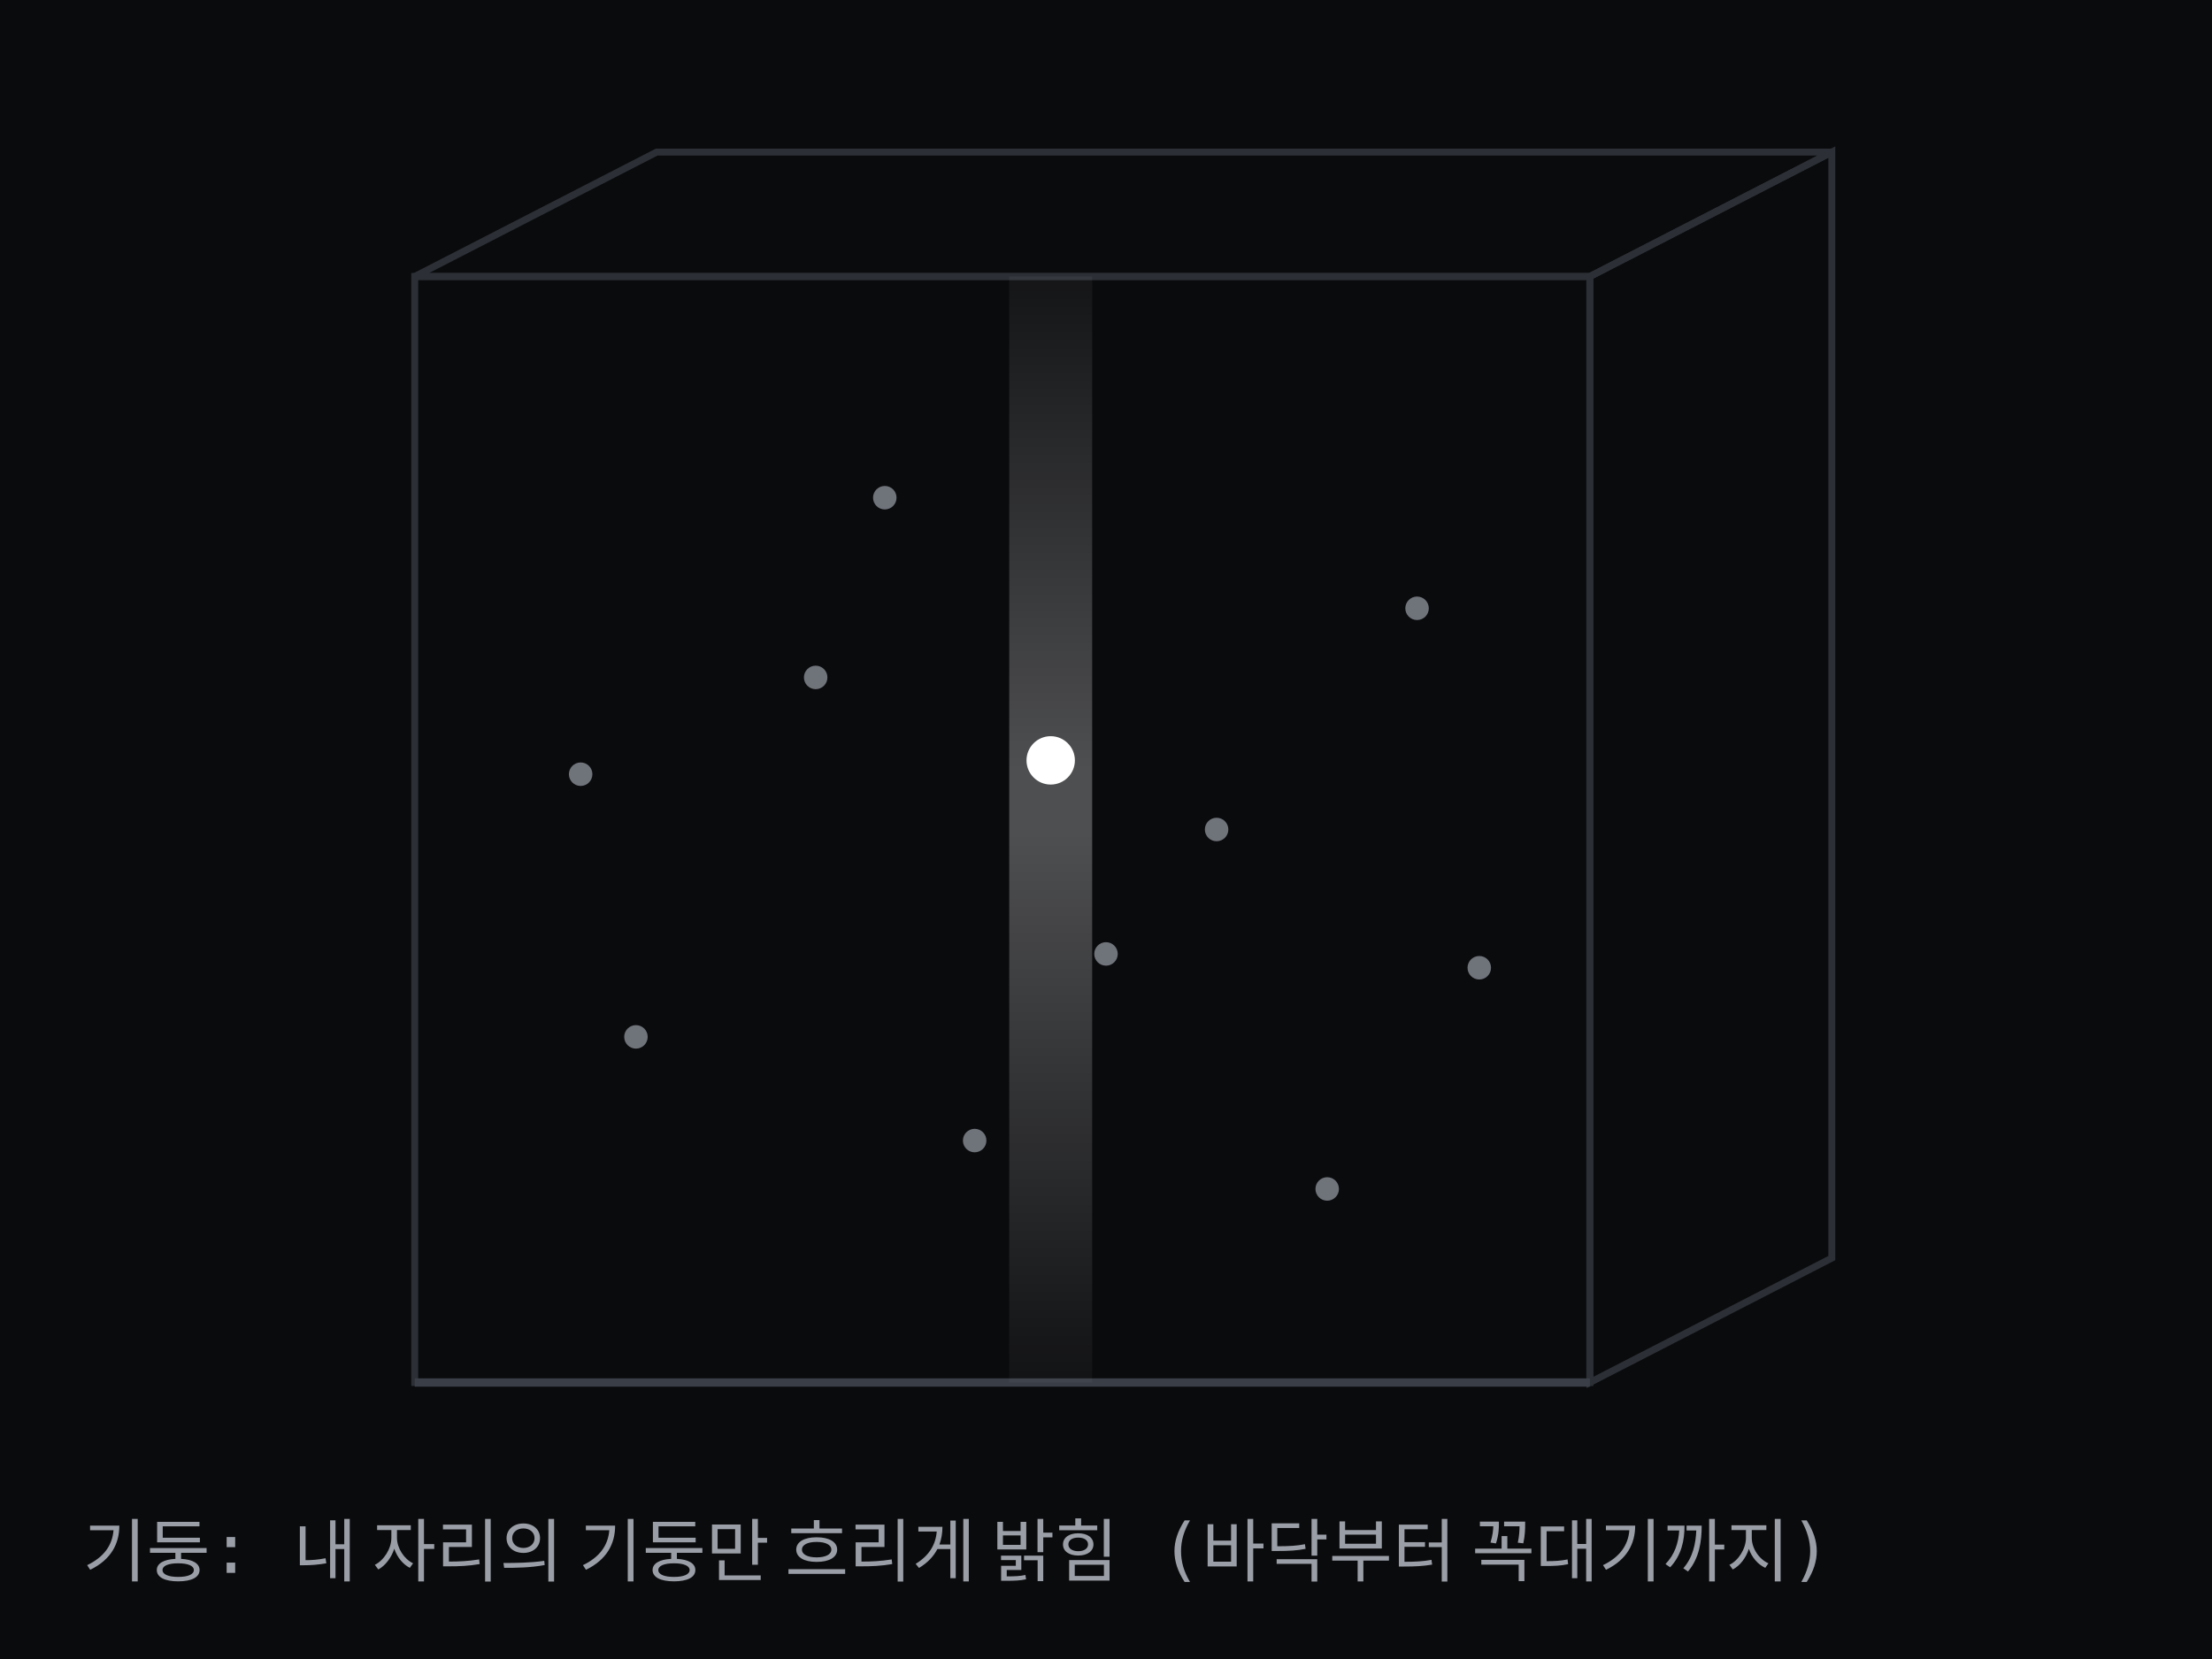
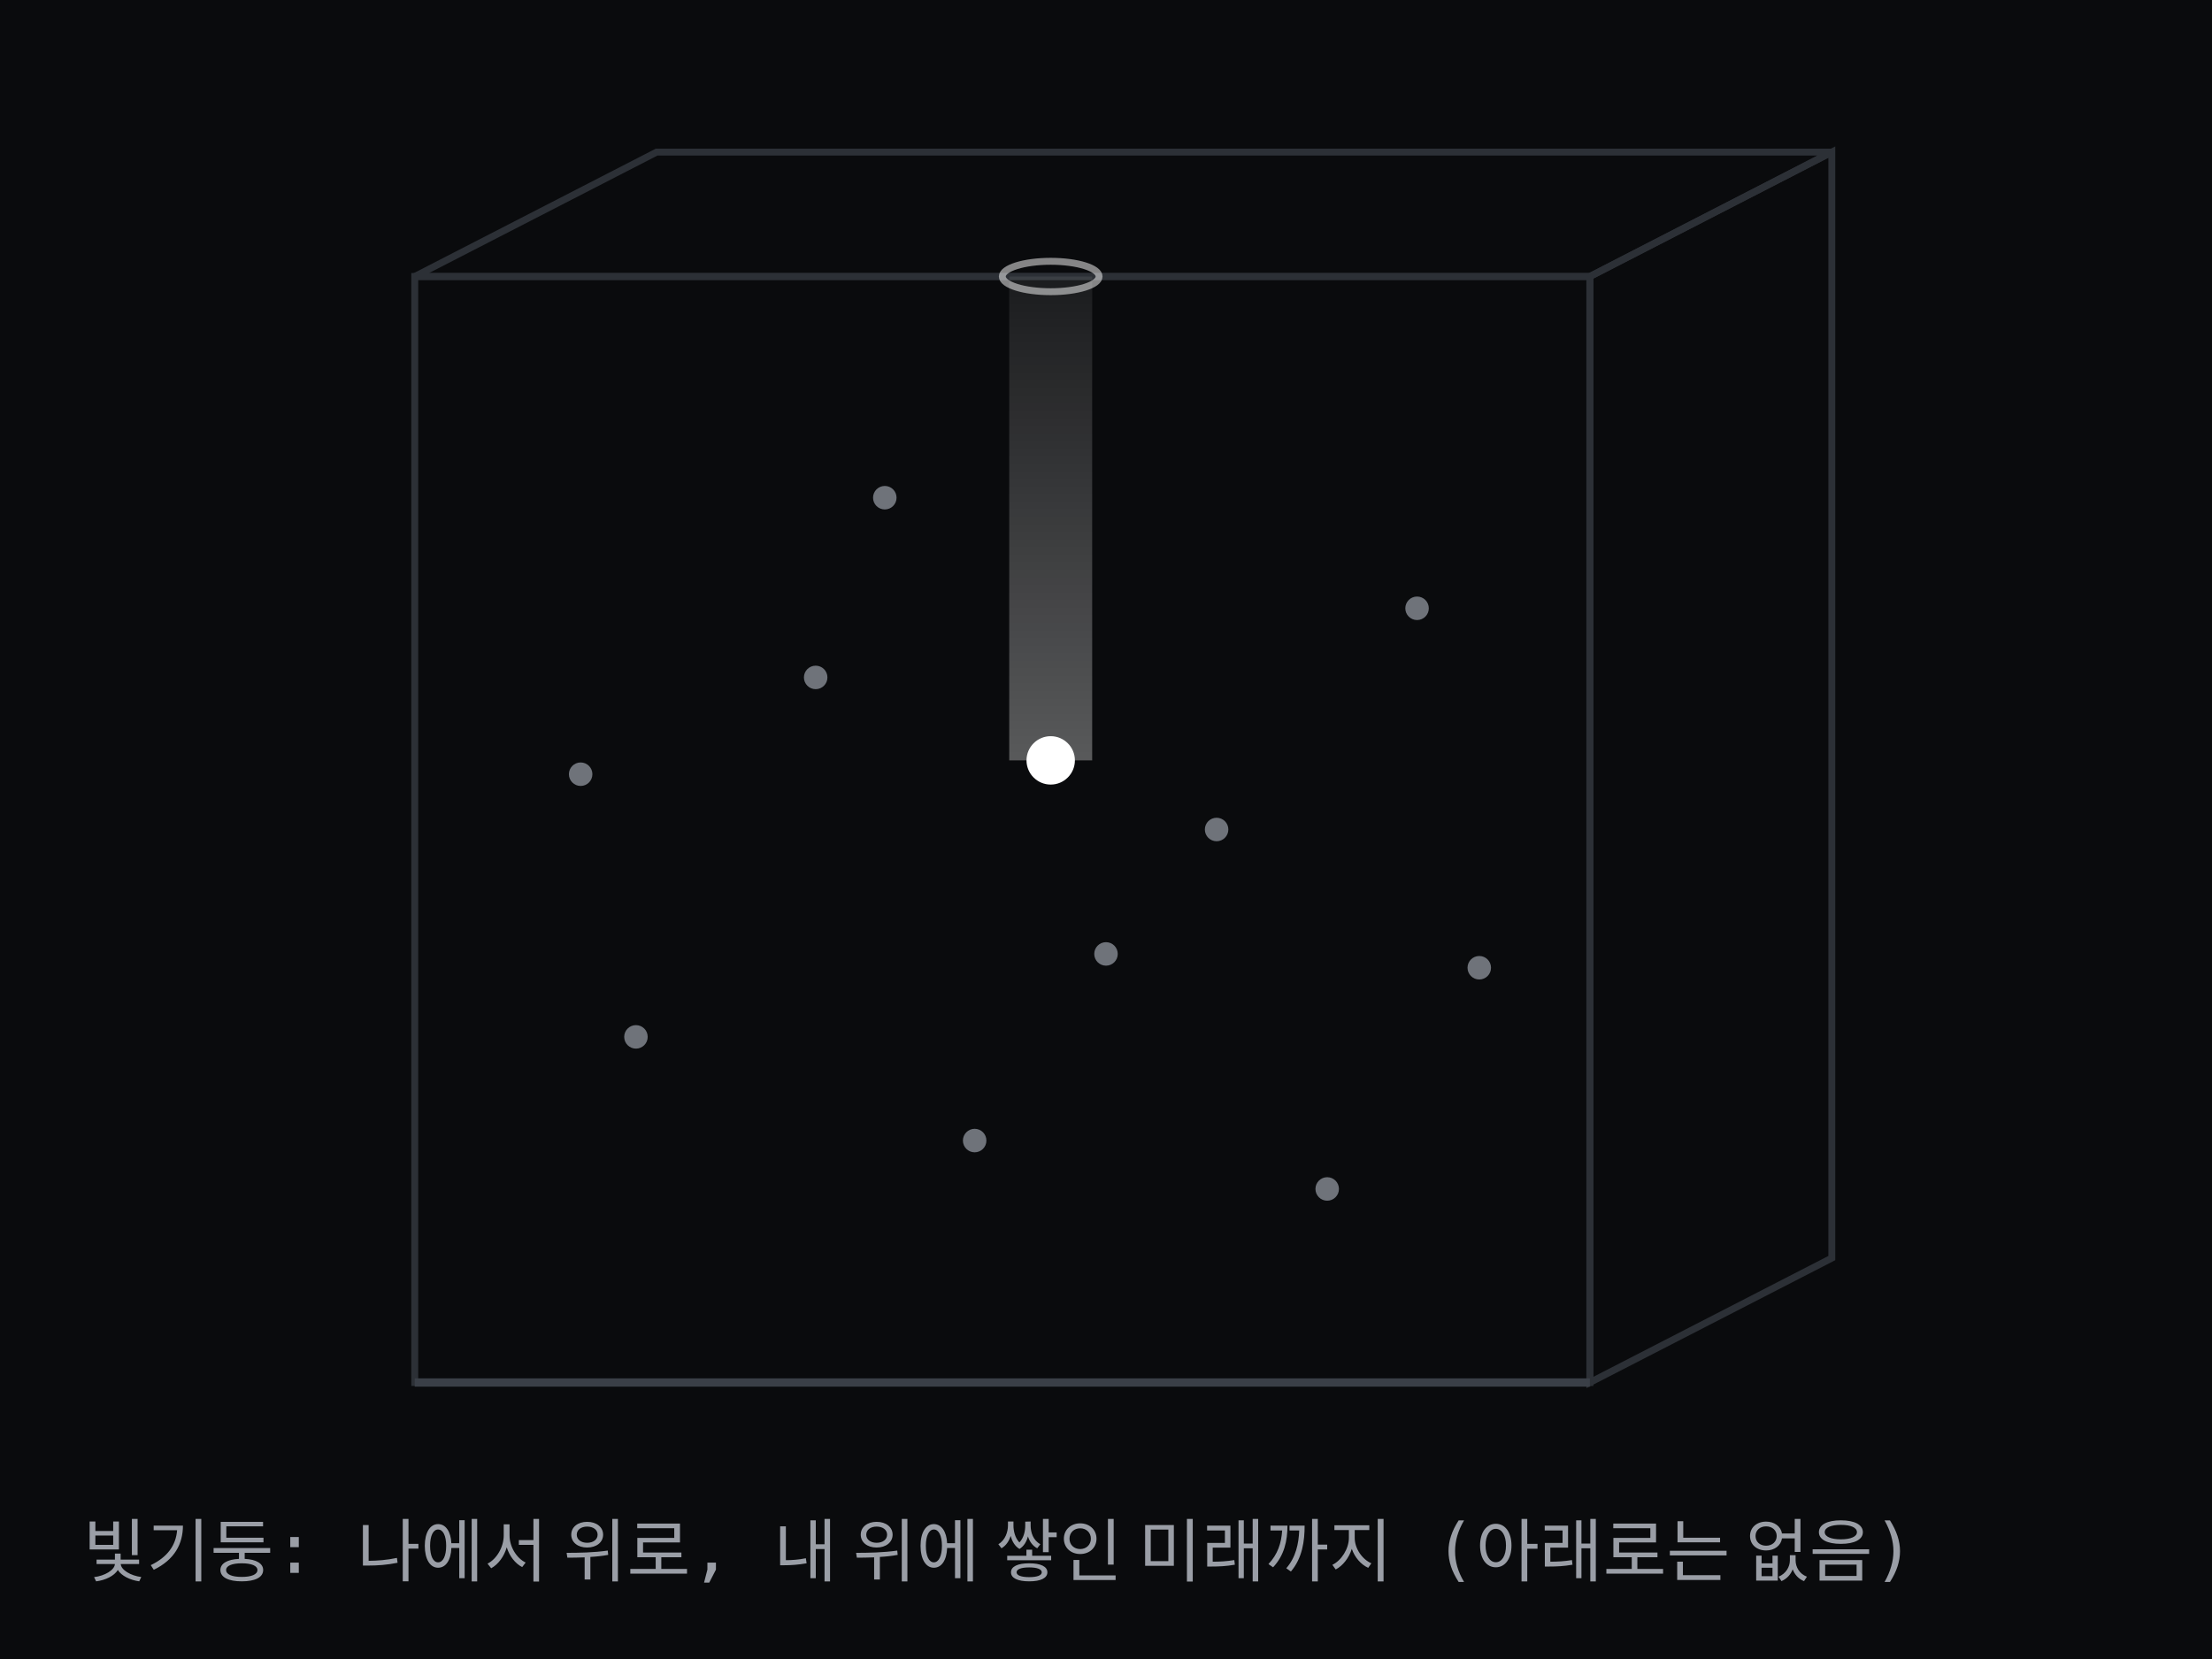
<svg xmlns="http://www.w3.org/2000/svg" viewBox="0 0 320 240" width="320" height="240">
  <rect width="320" height="240" fill="#0a0b0d" />
  <path d="M60 200 L60 40 L230 40 L230 200 Z" fill="none" stroke="#2c3036" stroke-width="1" />
  <path d="M60 40 L95 22 L265 22 L230 40 Z" fill="none" stroke="#2c3036" stroke-width="1" />
  <path d="M230 40 L265 22 L265 182 L230 200 Z" fill="none" stroke="#2c3036" stroke-width="1" />
  <line x1="60" y1="200" x2="230" y2="200" stroke="#3a3f47" stroke-width="1.2" />
  <circle cx="92" cy="150" r="1.7" fill="#6f737a" />
  <circle cx="118" cy="98" r="1.7" fill="#6f737a" />
  <circle cx="141" cy="165" r="1.7" fill="#6f737a" />
  <circle cx="176" cy="120" r="1.7" fill="#6f737a" />
  <circle cx="205" cy="88" r="1.7" fill="#6f737a" />
  <circle cx="128" cy="72" r="1.7" fill="#6f737a" />
  <circle cx="192" cy="172" r="1.7" fill="#6f737a" />
  <circle cx="160" cy="138" r="1.7" fill="#6f737a" />
  <circle cx="84" cy="112" r="1.7" fill="#6f737a" />
  <circle cx="214" cy="140" r="1.7" fill="#6f737a" />
-   <rect x="146" y="40" width="12" height="160" fill="url(#g)" />
+   <rect x="146" y="40" width="12" height="70" fill="url(#g)" />
  <defs>
    <linearGradient id="g" x1="0" y1="0" x2="0" y2="1">
-       <stop offset="0" stop-color="#ffffff" stop-opacity="0.04" />
-       <stop offset="0.45" stop-color="#ffffff" stop-opacity="0.28" />
-       <stop offset="0.5" stop-color="#ffffff" stop-opacity="0.28" />
-       <stop offset="1" stop-color="#ffffff" stop-opacity="0.03" />
+       <stop offset="0" stop-color="#ffffff" stop-opacity="0.07" />
+       <stop offset="1" stop-color="#ffffff" stop-opacity="0.32" />
    </linearGradient>
  </defs>
+   <ellipse cx="152" cy="40" rx="7" ry="2.2" fill="none" stroke="#ffffff" stroke-opacity="0.5" stroke-width="1" />
  <circle cx="152" cy="110" r="3.5" fill="#ffffff" />
-   <text x="12" y="228" font-family="ui-monospace, monospace" font-size="10" fill="#9a9ea6">기둥: 내 자리의 기둥만 흐리게 밝힘 (바닥부터 꼭대기까지)</text>
+   <text x="12" y="228" font-family="ui-monospace, monospace" font-size="10" fill="#9a9ea6">빛기둥: 나에서 위로, 내 위에 쌓인 미래까지 (아래로는 없음)</text>
</svg>
